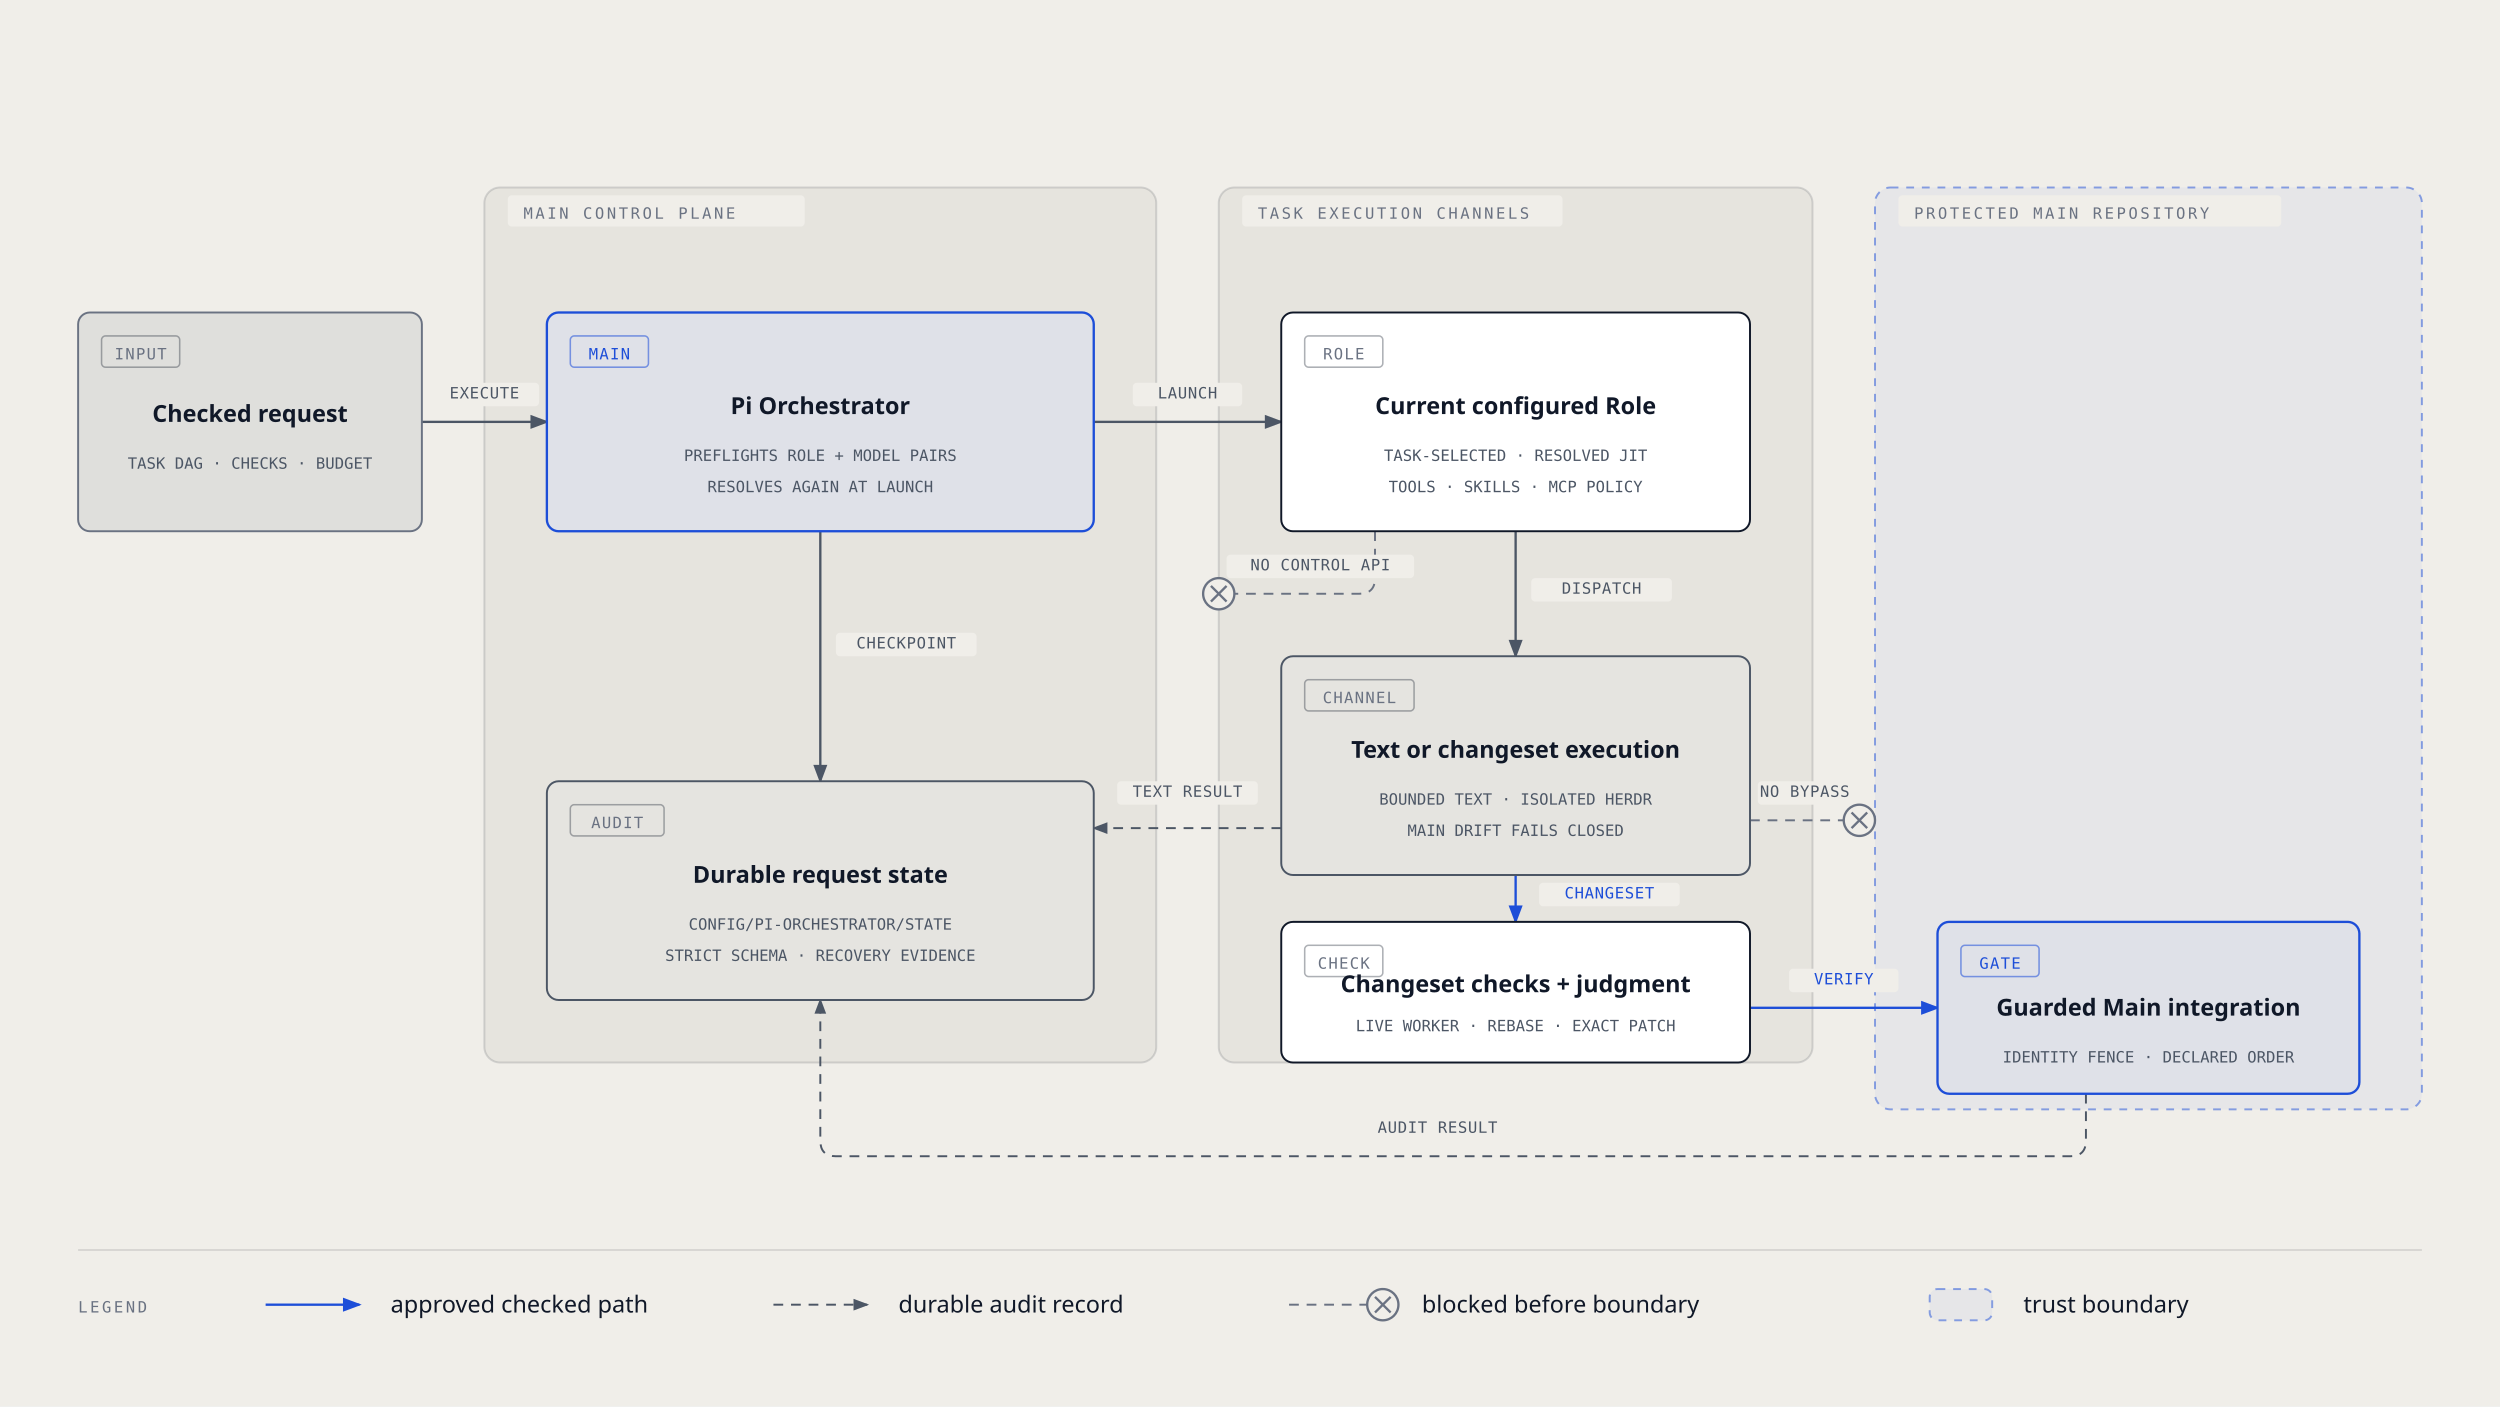
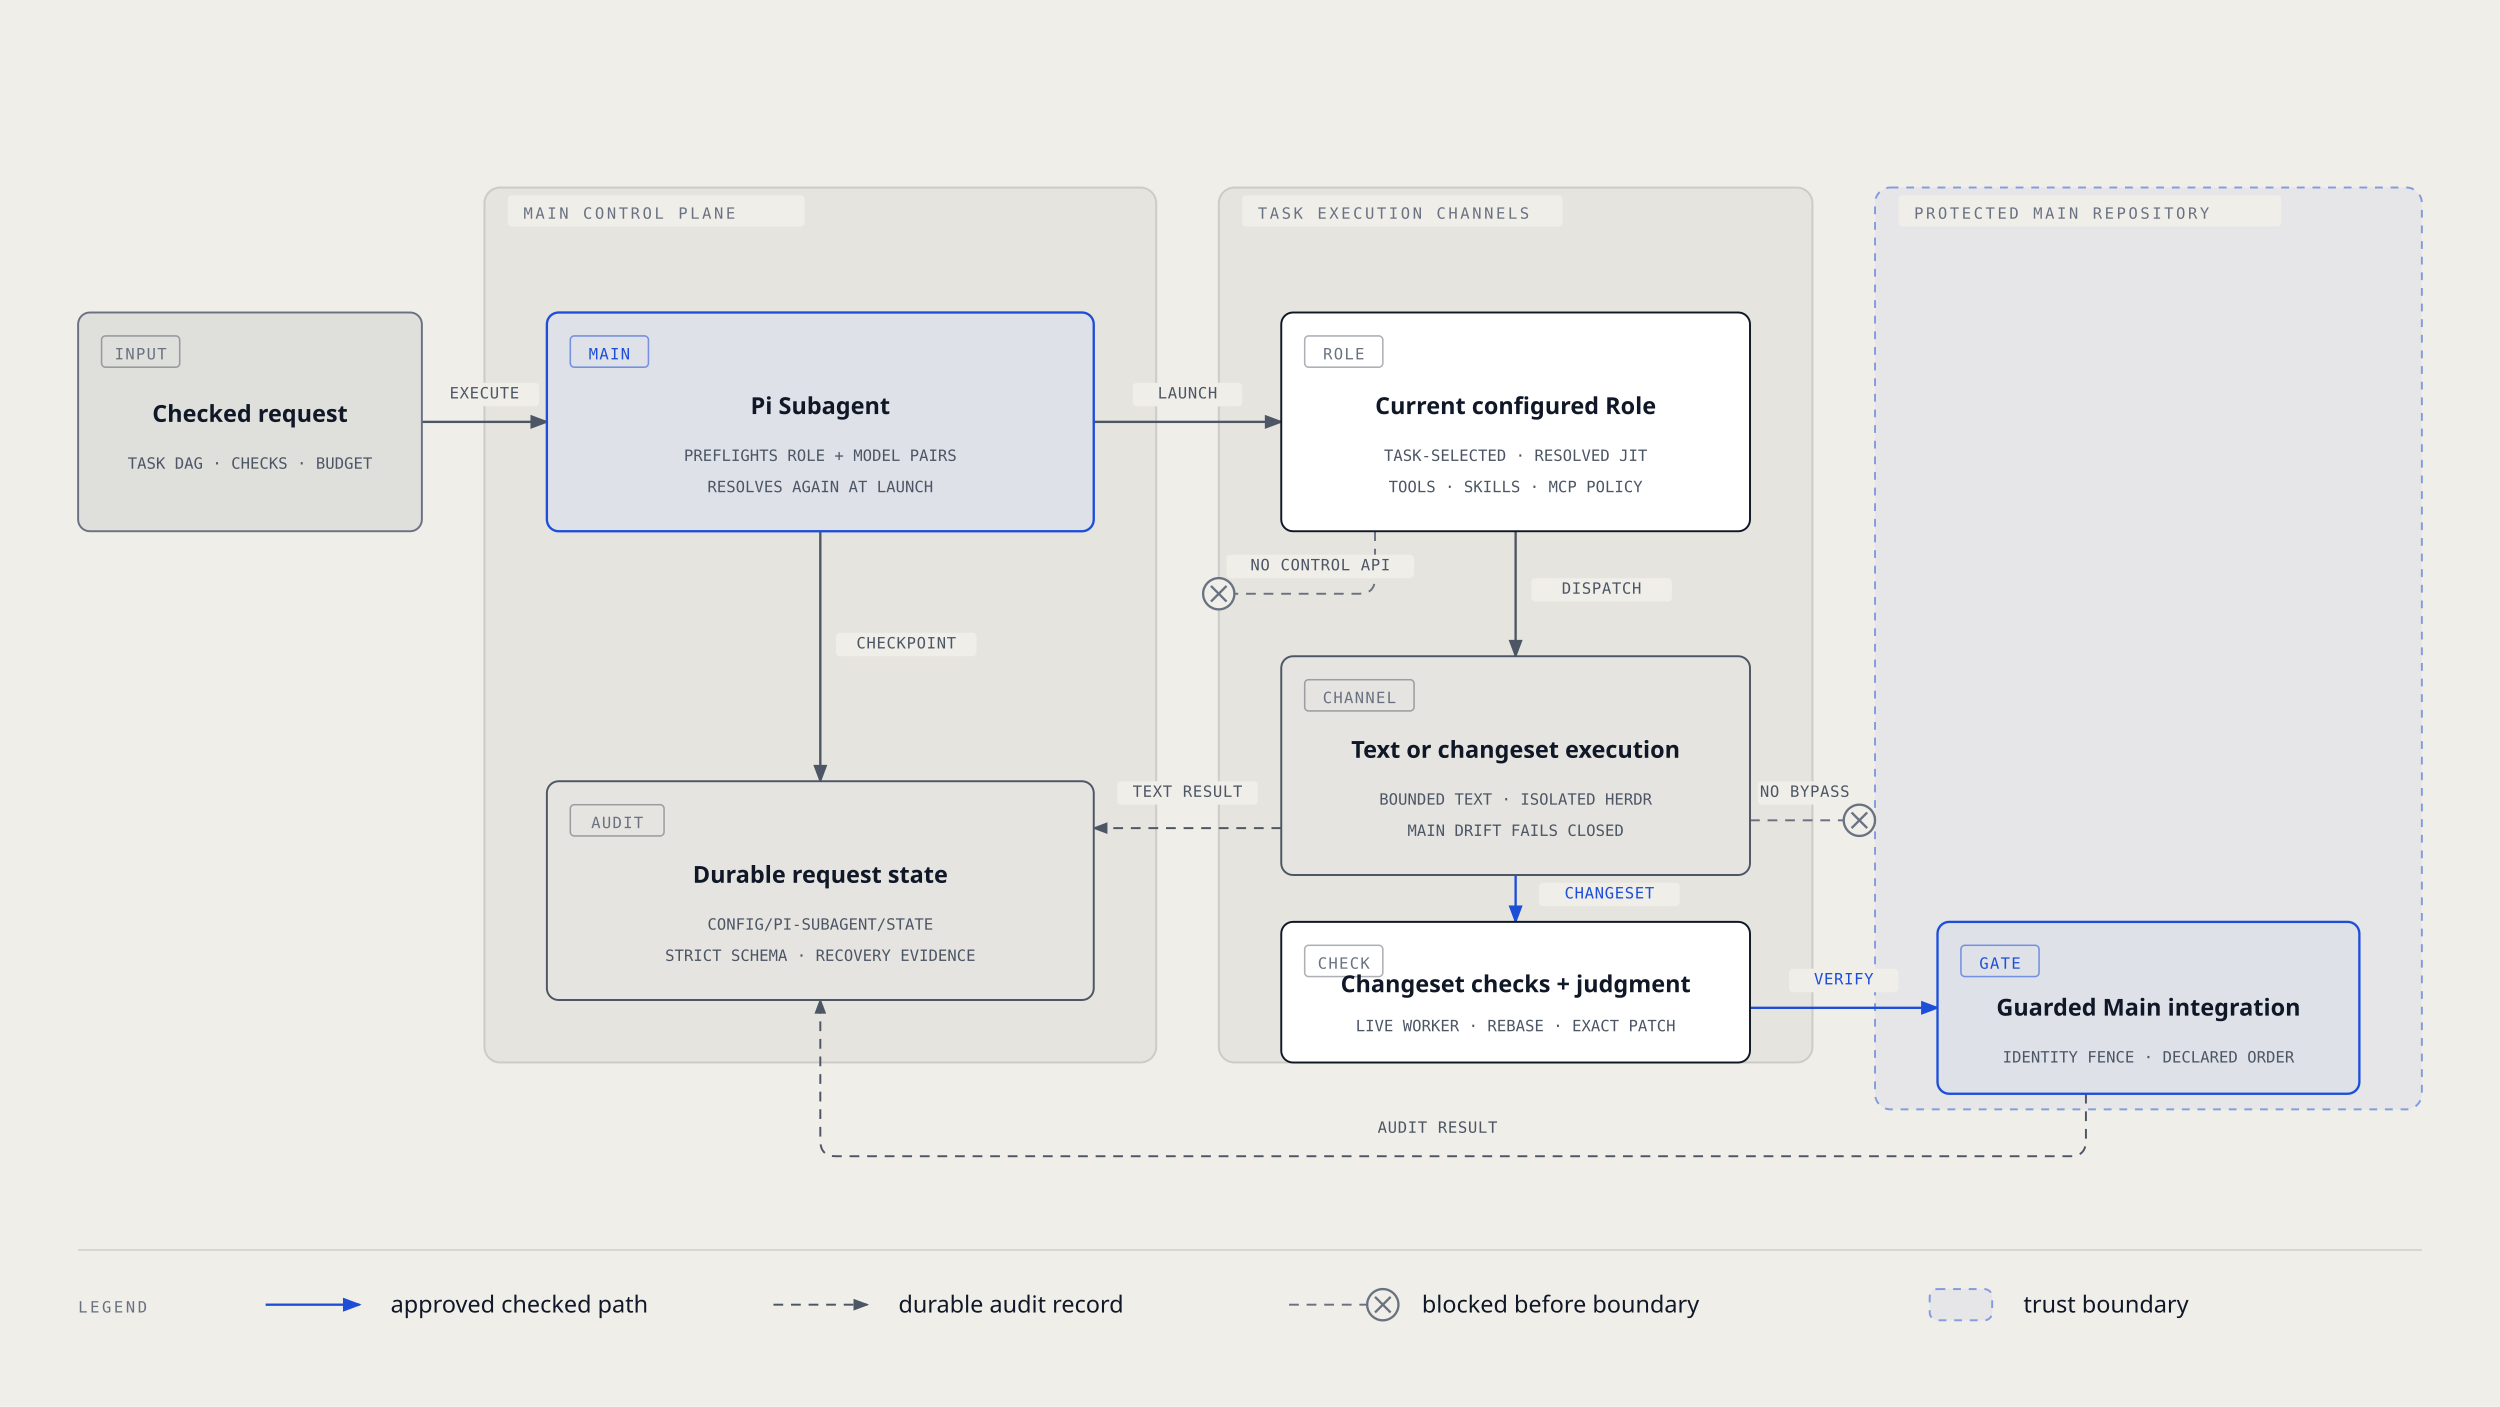
<svg xmlns="http://www.w3.org/2000/svg" width="1280" height="720" viewBox="0 0 1280 720" role="img" aria-labelledby="orchestration-architecture-title orchestration-architecture-desc">
  <defs>
    <style>
          .zone { fill: #e6e4de; stroke: #101828; stroke-opacity: .141; stroke-width: 1; }
          .zone-protected { fill: #1d4ed8; fill-opacity: .05; stroke: #1d4ed8; stroke-opacity: .50; stroke-width: 1; stroke-dasharray: 4 4; }
          .zone-label { fill: #6a7282; font: 500 8px 'Geist Mono', monospace; letter-spacing: .16em; }
          .node-mask { fill: #f0eee9; }
          .node { fill: #ffffff; stroke: #101828; stroke-width: 1; }
          .node-input { fill: #4c5665; fill-opacity: .10; stroke: #6a7282; stroke-width: 1; }
          .node-store { fill: #101828; fill-opacity: .05; stroke: #4c5665; stroke-width: 1; }
          .node-focal { fill: #1d4ed8; fill-opacity: .08; stroke: #1d4ed8; stroke-width: 1.2; }
          .tag { fill: none; stroke: #101828; stroke-opacity: .34; stroke-width: .8; }
          .tag-focal { fill: none; stroke: #1d4ed8; stroke-opacity: .55; stroke-width: .8; }
          .tag-text { fill: #6a7282; font: 500 8px 'Geist Mono', monospace; letter-spacing: .08em; text-anchor: middle; }
          .tag-text-focal { fill: #1d4ed8; font: 500 8px 'Geist Mono', monospace; letter-spacing: .08em; text-anchor: middle; }
          .name { fill: #101828; font: 600 12px 'Geist', sans-serif; text-anchor: middle; }
          .sub { fill: #4c5665; font: 400 8px 'Geist Mono', monospace; text-anchor: middle; }
          .edge { fill: none; stroke: #4c5665; stroke-width: 1.2; marker-end: url(#arrow); }
          .edge-approved { fill: none; stroke: #1d4ed8; stroke-width: 1.2; marker-end: url(#arrow-accent); }
          .edge-audit { fill: none; stroke: #4c5665; stroke-width: 1; stroke-dasharray: 5 4; marker-end: url(#arrow); }
          .edge-blocked { fill: none; stroke: #6a7282; stroke-width: 1; stroke-dasharray: 5 4; }
          .label-mask { fill: #f0eee9; }
          .label { fill: #4c5665; font: 500 8px 'Geist Mono', monospace; letter-spacing: .04em; text-anchor: middle; }
          .label-approved { fill: #1d4ed8; font: 500 8px 'Geist Mono', monospace; letter-spacing: .04em; text-anchor: middle; }
          .stop { fill: #f0eee9; stroke: #6a7282; stroke-width: 1.2; }
          .stop-mark { stroke: #6a7282; stroke-width: 1.2; }
          .legend { fill: #101828; font: 400 12px 'Geist', sans-serif; }
          .legend-label { fill: #6a7282; font: 500 8px 'Geist Mono', monospace; letter-spacing: .16em; }
        </style>
    <marker id="arrow" markerWidth="8" markerHeight="6" refX="7" refY="3" orient="auto">
      <polygon points="0 0,8 3,0 6" fill="#4c5665" />
    </marker>
    <marker id="arrow-accent" markerWidth="8" markerHeight="6" refX="7" refY="3" orient="auto">
      <polygon points="0 0,8 3,0 6" fill="#1d4ed8" />
    </marker>
    <marker id="arrow-link" markerWidth="8" markerHeight="6" refX="7" refY="3" orient="auto">
      <polygon points="0 0,8 3,0 6" fill="#1d4ed8" />
    </marker>
  </defs>
  <rect width="1280" height="720" fill="#f0eee9" />
  <rect class="zone" x="248" y="96" width="344" height="448" rx="8" />
  <rect class="label-mask" x="260" y="100" width="152" height="16" rx="2" />
  <text class="zone-label" x="268" y="112">MAIN CONTROL PLANE</text>
  <rect class="zone" x="624" y="96" width="304" height="448" rx="8" />
  <rect class="label-mask" x="636" y="100" width="164" height="16" rx="2" />
  <text class="zone-label" x="644" y="112">TASK EXECUTION CHANNELS</text>
  <rect class="zone-protected" x="960" y="96" width="280" height="472" rx="8" />
  <rect class="label-mask" x="972" y="100" width="196" height="16" rx="2" />
  <text class="zone-label" x="980" y="112">PROTECTED MAIN REPOSITORY</text>
  <line class="edge" x1="216" y1="216" x2="280" y2="216" />
  <line class="edge" x1="560" y1="216" x2="656" y2="216" />
  <line class="edge" x1="420" y1="272" x2="420" y2="400" />
  <line class="edge" x1="776" y1="272" x2="776" y2="336" />
  <line class="edge-approved" x1="776" y1="448" x2="776" y2="472" />
  <line class="edge-audit" x1="656" y1="424" x2="560" y2="424" />
  <line class="edge-approved" x1="896" y1="516" x2="992" y2="516" />
  <path class="edge-audit" d="M1068 560 V584 Q1068 592 1060 592 H428 Q420 592 420 584 V512" />
  <path class="edge-blocked" d="M704 272 V296 Q704 304 696 304 H624" />
  <circle class="stop" cx="624" cy="304" r="8" />
  <line class="stop-mark" x1="620" y1="300" x2="628" y2="308" />
  <line class="stop-mark" x1="628" y1="300" x2="620" y2="308" />
  <line class="edge-blocked" x1="896" y1="420" x2="952" y2="420" />
  <circle class="stop" cx="952" cy="420" r="8" />
  <line class="stop-mark" x1="948" y1="416" x2="956" y2="424" />
  <line class="stop-mark" x1="956" y1="416" x2="948" y2="424" />
  <rect class="label-mask" x="220" y="196" width="56" height="12" rx="2" />
  <text class="label" x="248" y="204">EXECUTE</text>
  <rect class="label-mask" x="580" y="196" width="56" height="12" rx="2" />
  <text class="label" x="608" y="204">LAUNCH</text>
  <rect class="label-mask" x="428" y="324" width="72" height="12" rx="2" />
  <text class="label" x="464" y="332">CHECKPOINT</text>
  <rect class="label-mask" x="784" y="296" width="72" height="12" rx="2" />
  <text class="label" x="820" y="304">DISPATCH</text>
  <rect class="label-mask" x="788" y="452" width="72" height="12" rx="2" />
  <text class="label-approved" x="824" y="460">CHANGESET</text>
  <rect class="label-mask" x="572" y="400" width="72" height="12" rx="2" />
  <text class="label" x="608" y="408">TEXT RESULT</text>
  <rect class="label-mask" x="916" y="496" width="56" height="12" rx="2" />
  <text class="label-approved" x="944" y="504">VERIFY</text>
  <rect class="label-mask" x="628" y="284" width="96" height="12" rx="2" />
  <text class="label" x="676" y="292">NO CONTROL API</text>
  <rect class="label-mask" x="900" y="400" width="48" height="12" rx="2" />
  <text class="label" x="924" y="408">NO BYPASS</text>
  <rect class="label-mask" x="696" y="572" width="80" height="12" rx="2" />
  <text class="label" x="736" y="580">AUDIT RESULT</text>
  <rect class="node-mask" x="40" y="160" width="176" height="112" rx="6" />
  <rect class="node-mask" x="280" y="160" width="280" height="112" rx="6" />
  <rect class="node-mask" x="280" y="400" width="280" height="112" rx="6" />
  <rect class="node-mask" x="656" y="160" width="240" height="112" rx="6" />
  <rect class="node-mask" x="656" y="336" width="240" height="112" rx="6" />
  <rect class="node-mask" x="656" y="472" width="240" height="72" rx="6" />
  <rect class="node-mask" x="992" y="472" width="216" height="88" rx="6" />
  <rect class="node-input" x="40" y="160" width="176" height="112" rx="6" />
  <rect class="tag" x="52" y="172" width="40" height="16" rx="2" />
  <text class="tag-text" x="72" y="184">INPUT</text>
  <text class="name" x="128" y="216">Checked request</text>
  <text class="sub" x="128" y="240">TASK DAG · CHECKS · BUDGET</text>
  <rect class="node-focal" x="280" y="160" width="280" height="112" rx="6" />
  <rect class="tag-focal" x="292" y="172" width="40" height="16" rx="2" />
  <text class="tag-text-focal" x="312" y="184">MAIN</text>
-   <text class="name" x="420" y="212">Pi Orchestrator</text>
+   <text class="name" x="420" y="212">Pi Subagent</text>
  <text class="sub" x="420" y="236">PREFLIGHTS ROLE + MODEL PAIRS</text>
  <text class="sub" x="420" y="252">RESOLVES AGAIN AT LAUNCH</text>
  <rect class="node-store" x="280" y="400" width="280" height="112" rx="6" />
  <rect class="tag" x="292" y="412" width="48" height="16" rx="2" />
  <text class="tag-text" x="316" y="424">AUDIT</text>
  <text class="name" x="420" y="452">Durable request state</text>
-   <text class="sub" x="420" y="476">CONFIG/PI-ORCHESTRATOR/STATE</text>
+   <text class="sub" x="420" y="476">CONFIG/PI-SUBAGENT/STATE</text>
  <text class="sub" x="420" y="492">STRICT SCHEMA · RECOVERY EVIDENCE</text>
  <rect class="node" x="656" y="160" width="240" height="112" rx="6" />
  <rect class="tag" x="668" y="172" width="40" height="16" rx="2" />
  <text class="tag-text" x="688" y="184">ROLE</text>
  <text class="name" x="776" y="212">Current configured Role</text>
  <text class="sub" x="776" y="236">TASK-SELECTED · RESOLVED JIT</text>
  <text class="sub" x="776" y="252">TOOLS · SKILLS · MCP POLICY</text>
  <rect class="node-store" x="656" y="336" width="240" height="112" rx="6" />
  <rect class="tag" x="668" y="348" width="56" height="16" rx="2" />
  <text class="tag-text" x="696" y="360">CHANNEL</text>
  <text class="name" x="776" y="388">Text or changeset execution</text>
  <text class="sub" x="776" y="412">BOUNDED TEXT · ISOLATED HERDR</text>
  <text class="sub" x="776" y="428">MAIN DRIFT FAILS CLOSED</text>
  <rect class="node" x="656" y="472" width="240" height="72" rx="6" />
  <rect class="tag" x="668" y="484" width="40" height="16" rx="2" />
  <text class="tag-text" x="688" y="496">CHECK</text>
  <text class="name" x="776" y="508">Changeset checks + judgment</text>
  <text class="sub" x="776" y="528">LIVE WORKER · REBASE · EXACT PATCH</text>
  <rect class="node-focal" x="992" y="472" width="216" height="88" rx="6" />
  <rect class="tag-focal" x="1004" y="484" width="40" height="16" rx="2" />
  <text class="tag-text-focal" x="1024" y="496">GATE</text>
  <text class="name" x="1100" y="520">Guarded Main integration</text>
  <text class="sub" x="1100" y="544">IDENTITY FENCE · DECLARED ORDER</text>
  <line x1="40" y1="640" x2="1240" y2="640" stroke="#101828" stroke-opacity=".141" stroke-width=".8" />
  <text class="legend-label" x="40" y="672">LEGEND</text>
  <line class="edge-approved" x1="136" y1="668" x2="184" y2="668" />
  <text class="legend" x="200" y="672">approved checked path</text>
  <line class="edge-audit" x1="396" y1="668" x2="444" y2="668" />
  <text class="legend" x="460" y="672">durable audit record</text>
  <line class="edge-blocked" x1="660" y1="668" x2="700" y2="668" />
  <circle class="stop" cx="708" cy="668" r="8" />
  <line class="stop-mark" x1="704" y1="664" x2="712" y2="672" />
  <line class="stop-mark" x1="712" y1="664" x2="704" y2="672" />
  <text class="legend" x="728" y="672">blocked before boundary</text>
  <rect class="zone-protected" x="988" y="660" width="32" height="16" rx="4" />
  <text class="legend" x="1036" y="672">trust boundary</text>
</svg>
